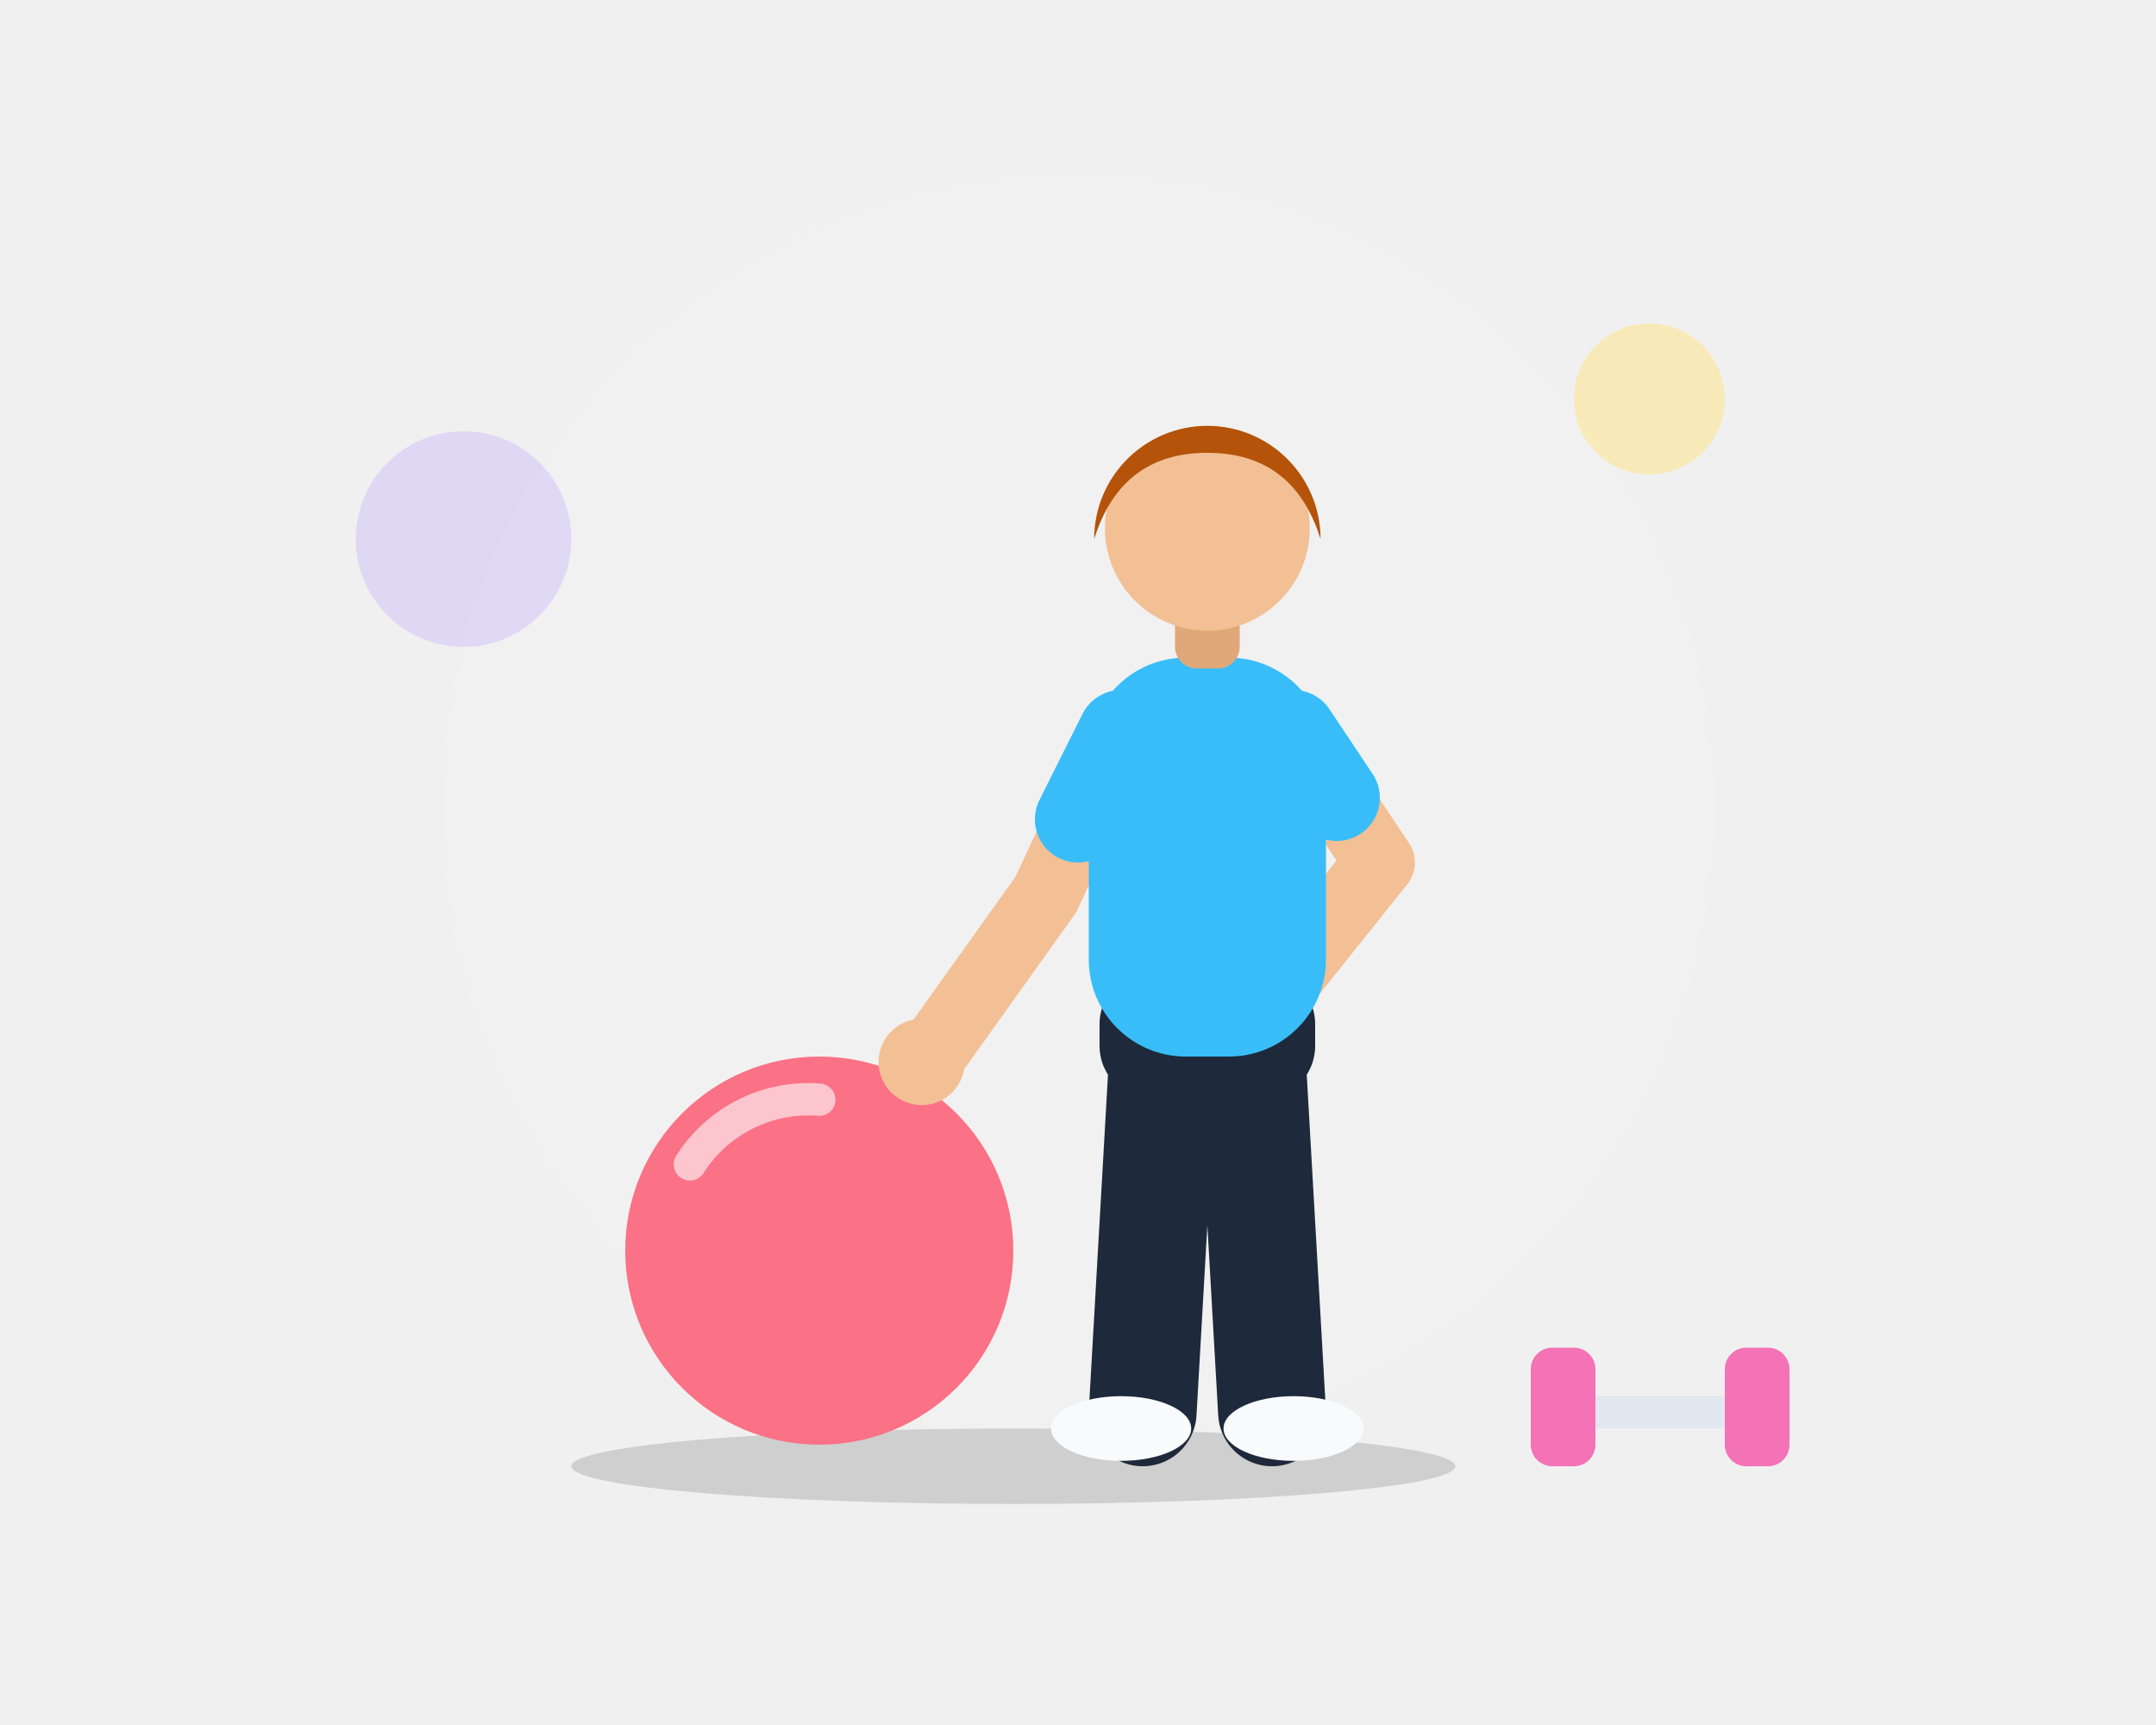
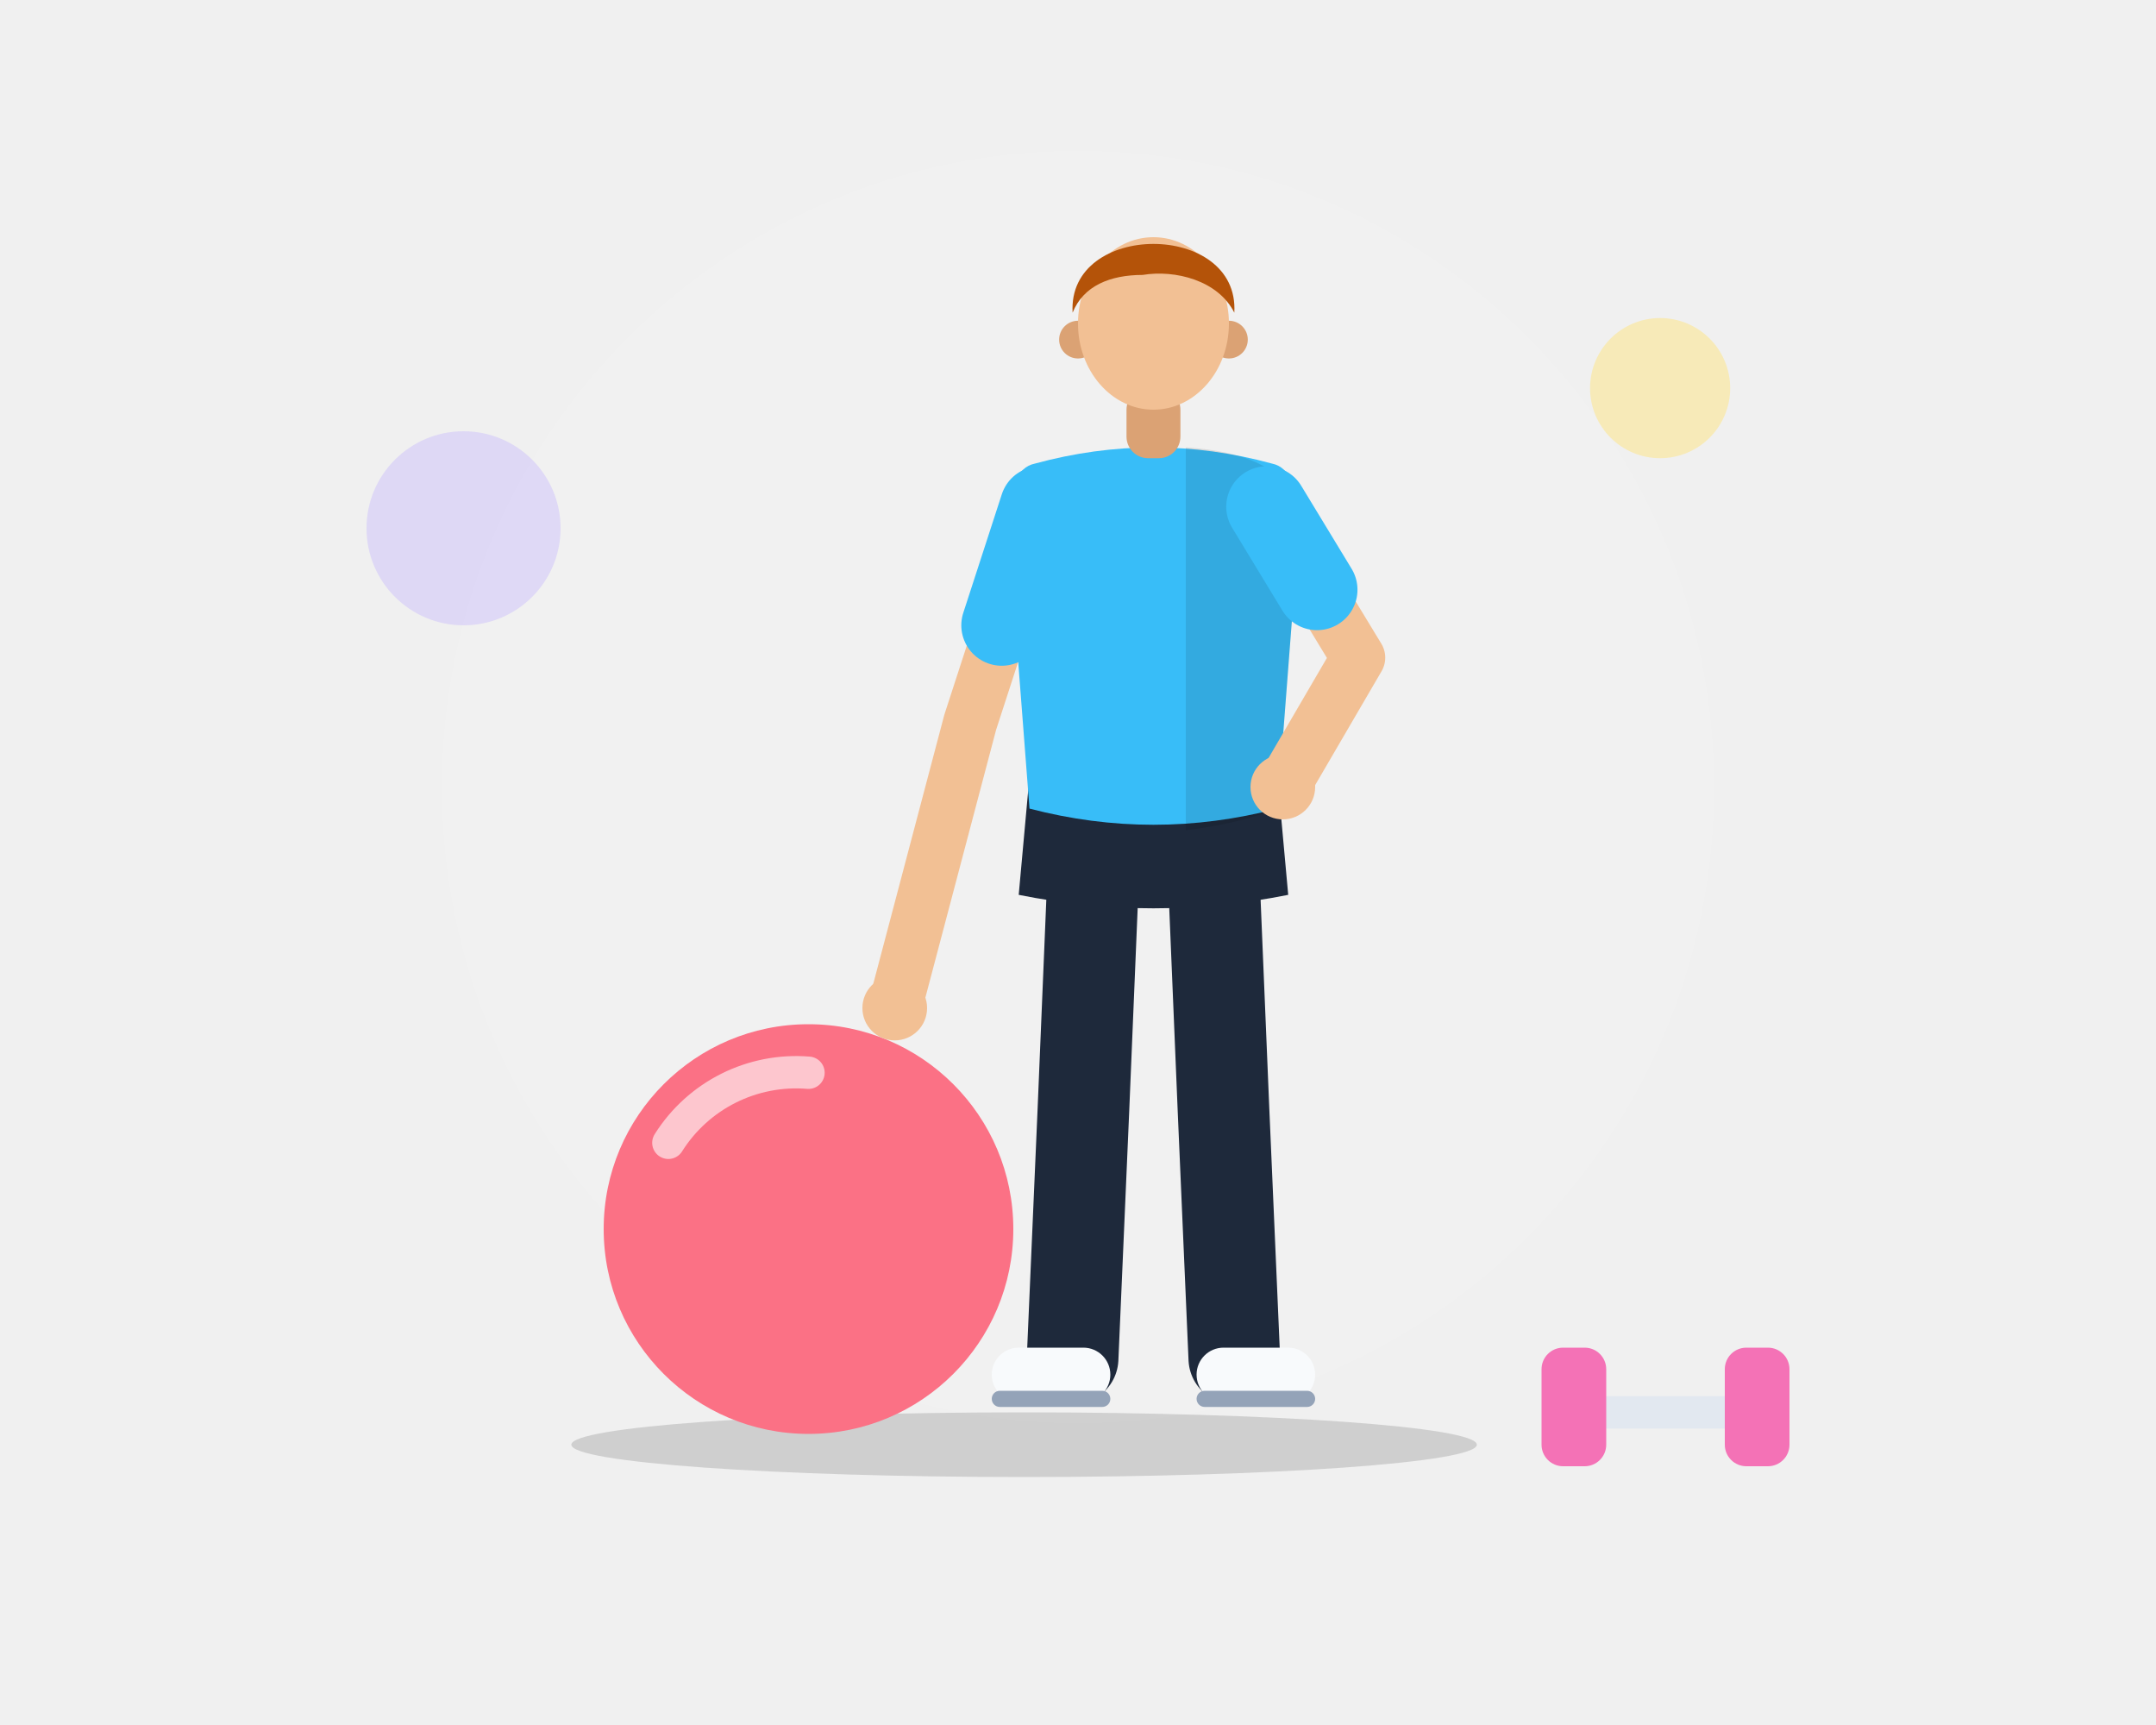
- <svg xmlns="http://www.w3.org/2000/svg" viewBox="0 0 400 320" fill="none" stroke-linecap="round" stroke-linejoin="round">
-   <circle cx="200" cy="150" r="118" fill="#fff" fill-opacity=".08" />
-   <circle cx="306" cy="74" r="14" fill="#fde68a" fill-opacity=".55" />
-   <circle cx="86" cy="100" r="20" fill="#c4b5fd" fill-opacity=".4" />
-   <path d="M290 262 H326" stroke="#e2e8f0" stroke-width="6" />
-   <rect x="284" y="250" width="12" height="22" rx="4" fill="#f472b6" />
+ <svg xmlns="http://www.w3.org/2000/svg" viewBox="0 0 400 320" fill="none">
+   <circle cx="200" cy="146" r="118" fill="#fff" fill-opacity=".08" />
+   <circle cx="308" cy="72" r="13" fill="#fde68a" fill-opacity=".55" />
+   <circle cx="86" cy="98" r="18" fill="#c4b5fd" fill-opacity=".4" />
+   <path d="M292 262 H326" stroke="#e2e8f0" stroke-width="6" stroke-linecap="round" />
+   <rect x="286" y="250" width="12" height="22" rx="4" fill="#f472b6" />
  <rect x="320" y="250" width="12" height="22" rx="4" fill="#f472b6" />
-   <ellipse cx="188" cy="272" rx="82" ry="7" fill="#000" fill-opacity=".14" />
-   <circle cx="152" cy="232" r="36" fill="#fb7185" />
-   <path d="M128 216 A26 26 0 0 1 152 204" stroke="#fff" stroke-opacity=".6" stroke-width="6" />
-   <path d="M216 192 L212 262 M232 192 L236 262" stroke="#1e293b" stroke-width="20" />
-   <rect x="204" y="180" width="40" height="24" rx="10" fill="#1e293b" />
-   <ellipse cx="208" cy="265" rx="13" ry="6" fill="#f8fafc" />
-   <ellipse cx="240" cy="265" rx="13" ry="6" fill="#f8fafc" />
-   <path d="M208 136 L194 166 L174 194" stroke="#f2c094" stroke-width="13" />
-   <path d="M240 136 L256 160 L240 180" stroke="#f2c094" stroke-width="13" />
-   <path d="M208 136 L200 152 M240 136 L248 148" stroke="#38bdf8" stroke-width="16" />
-   <circle cx="171" cy="197" r="8" fill="#f2c094" />
-   <rect x="202" y="122" width="44" height="74" rx="18" fill="#38bdf8" />
-   <rect x="218" y="108" width="12" height="16" rx="4" fill="#e0a878" />
-   <circle cx="224" cy="98" r="19" fill="#f2c094" />
-   <path d="M203 100 A21 21 0 0 1 245 100 Q240 84 224 84 Q208 84 203 100 Z" fill="#b45309" />
+   <ellipse cx="190" cy="268" rx="84" ry="6" fill="#000" fill-opacity=".14" />
+   <circle cx="150" cy="228" r="38" fill="#fb7185" />
+   <path d="M124 212 A28 28 0 0 1 150 199" stroke="#fff" stroke-opacity=".6" stroke-width="6" stroke-linecap="round" />
+   <g transform="translate(214 0)" stroke-linecap="round" stroke-linejoin="round">
+     <path d="M11 158 L13 206 L15 252" stroke="#1e293b" stroke-width="17" />
+     <rect x="8" y="250" width="22" height="10" rx="5" fill="#f8fafc" />
+     <rect x="8" y="258" width="22" height="3" rx="1.5" fill="#94a3b8" />
+     <path d="M-11 158 L-13 206 L-15 252" stroke="#1e293b" stroke-width="17" />
+     <rect x="-30" y="250" width="22" height="10" rx="5" fill="#f8fafc" />
+     <rect x="-30" y="258" width="22" height="3" rx="1.5" fill="#94a3b8" />
+     <path d="M-23 144 L23 144 L25 166 Q0 171 -25 166 Z" fill="#1e293b" />
+     <path d="M-22 86 Q-27 87 -27 98 L-23 150 Q0 156 23 150 L27 98 Q27 87 22 86 Q0 80 -22 86 Z" fill="#38bdf8" />
+     <path d="M6 83 Q22 84 26 92 L27 98 L23 150 Q15 153 6 154 Z" fill="#000" fill-opacity=".1" />
+     <path d="M-21 94 L-34 134 L-48 187" stroke="#f2c094" stroke-width="10" />
+     <path d="M-21 94 L-28.15 116" stroke="#38bdf8" stroke-width="15" />
+     <circle cx="-48" cy="187" r="6" fill="#f2c094" />
+     <path d="M21 94 L38 122 L24 146" stroke="#f2c094" stroke-width="10" />
+     <path d="M21 94 L30.35 109.4" stroke="#38bdf8" stroke-width="15" />
+     <circle cx="24" cy="146" r="6" fill="#f2c094" />
+     <rect x="-5" y="72" width="10" height="13" rx="4" fill="#dba274" />
+     <circle cx="-14" cy="63" r="3.5" fill="#dba274" />
+     <circle cx="14" cy="63" r="3.5" fill="#dba274" />
+     <ellipse cx="0" cy="60" rx="14" ry="16" fill="#f2c094" />
+     <path d="M-15 58 C-16 41 16 41 15 58 C12 52 4 50 -2 51 C-8 51 -13 53 -15 58 Z" fill="#b45309" />
+   </g>
</svg>
